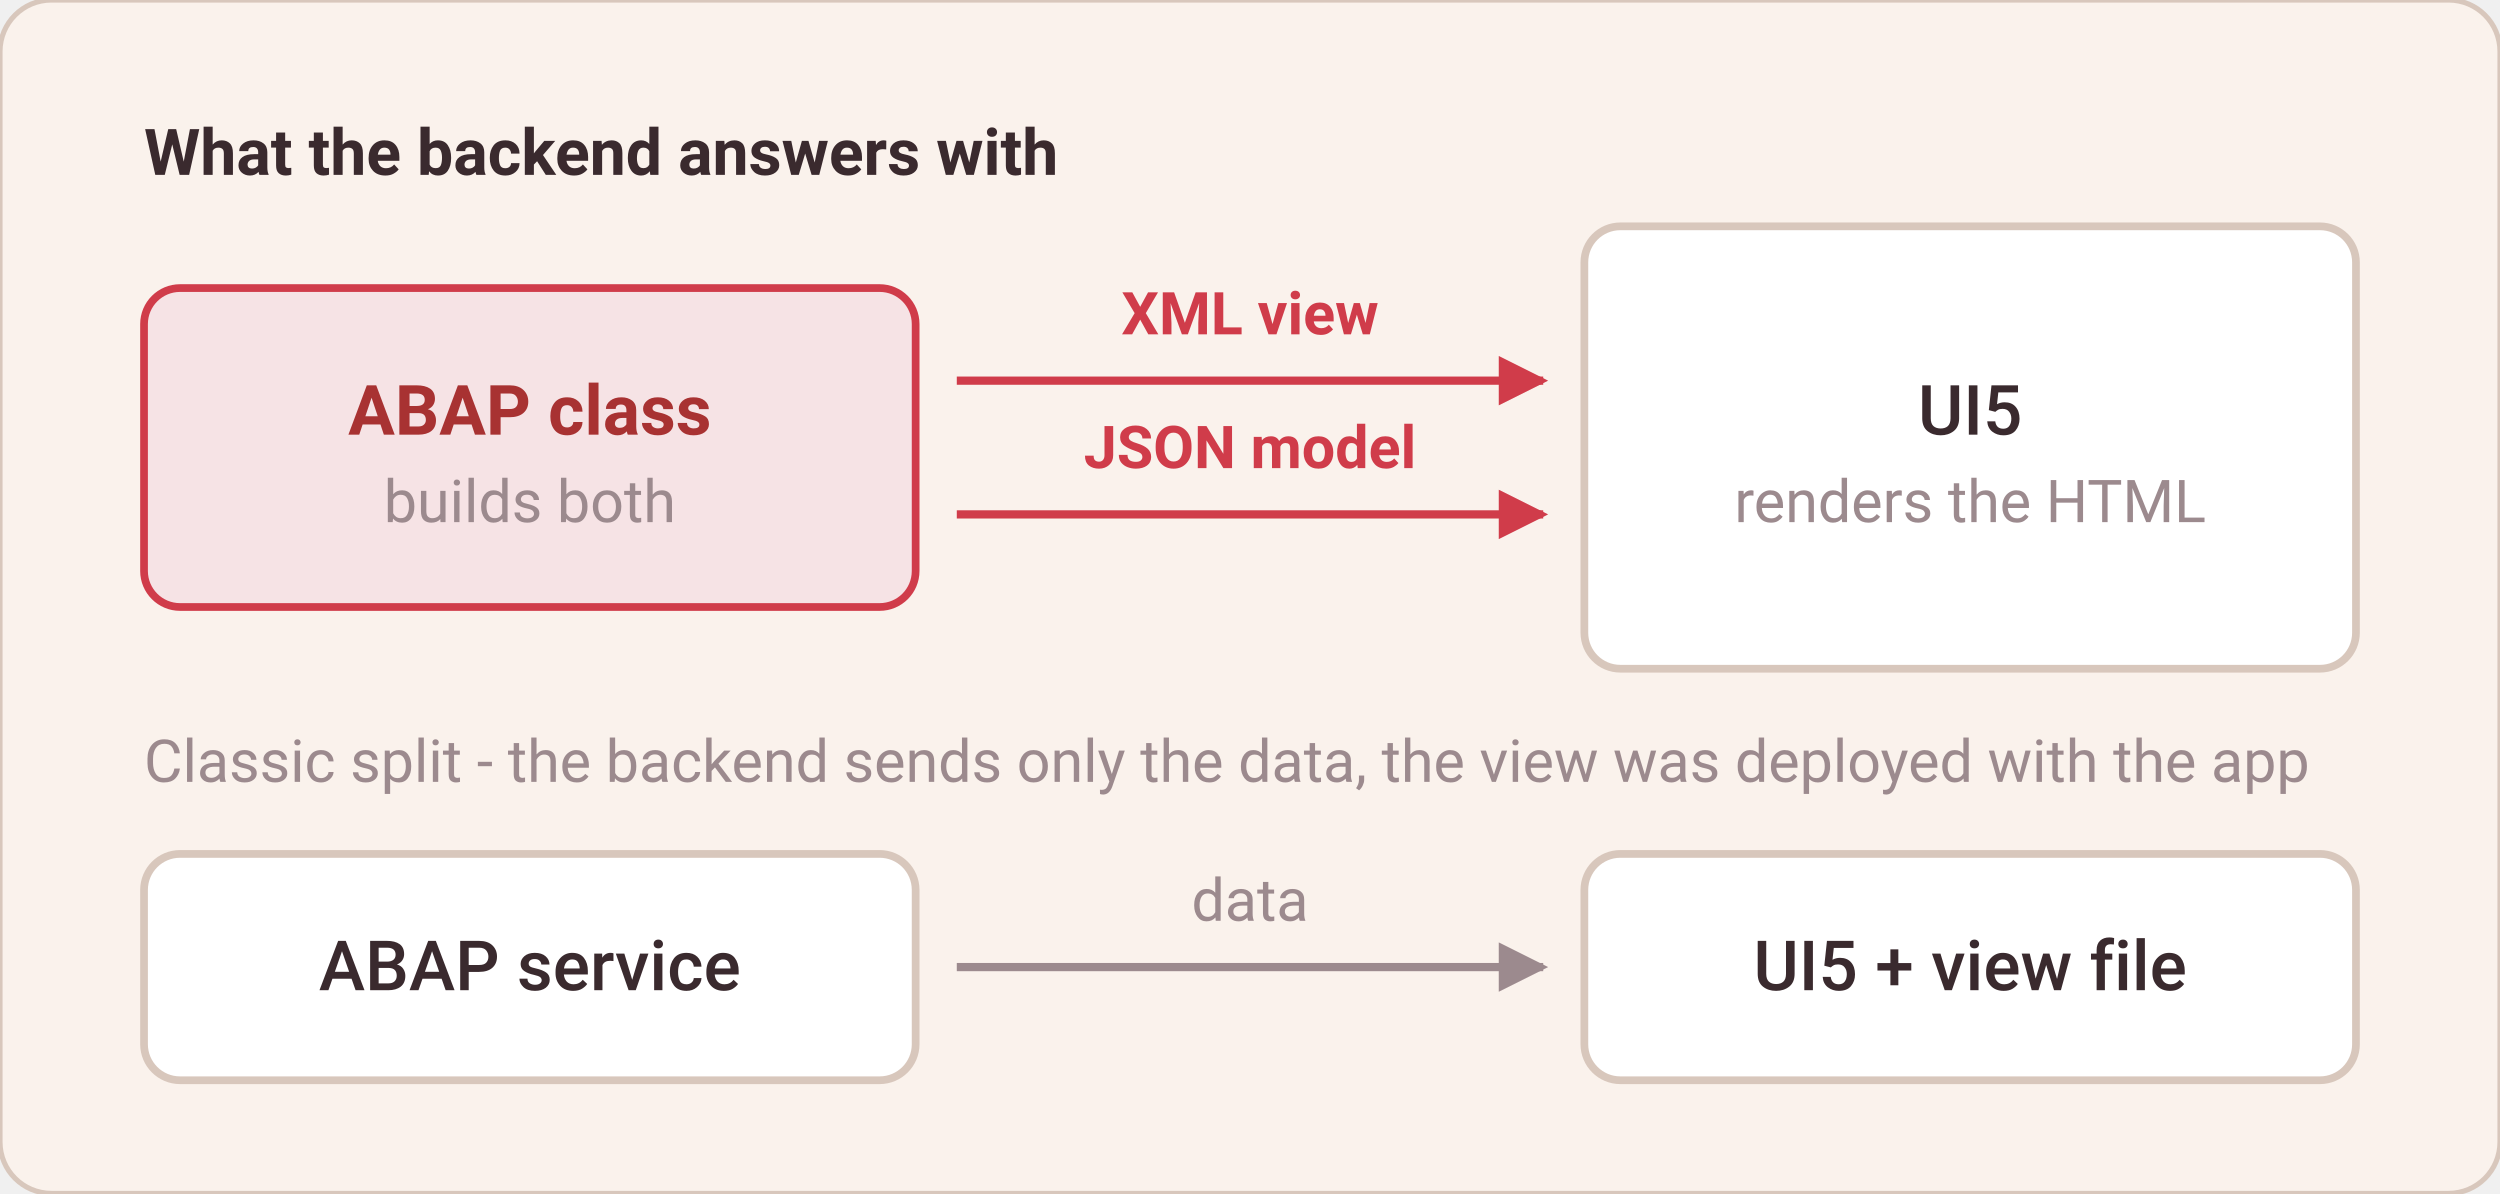
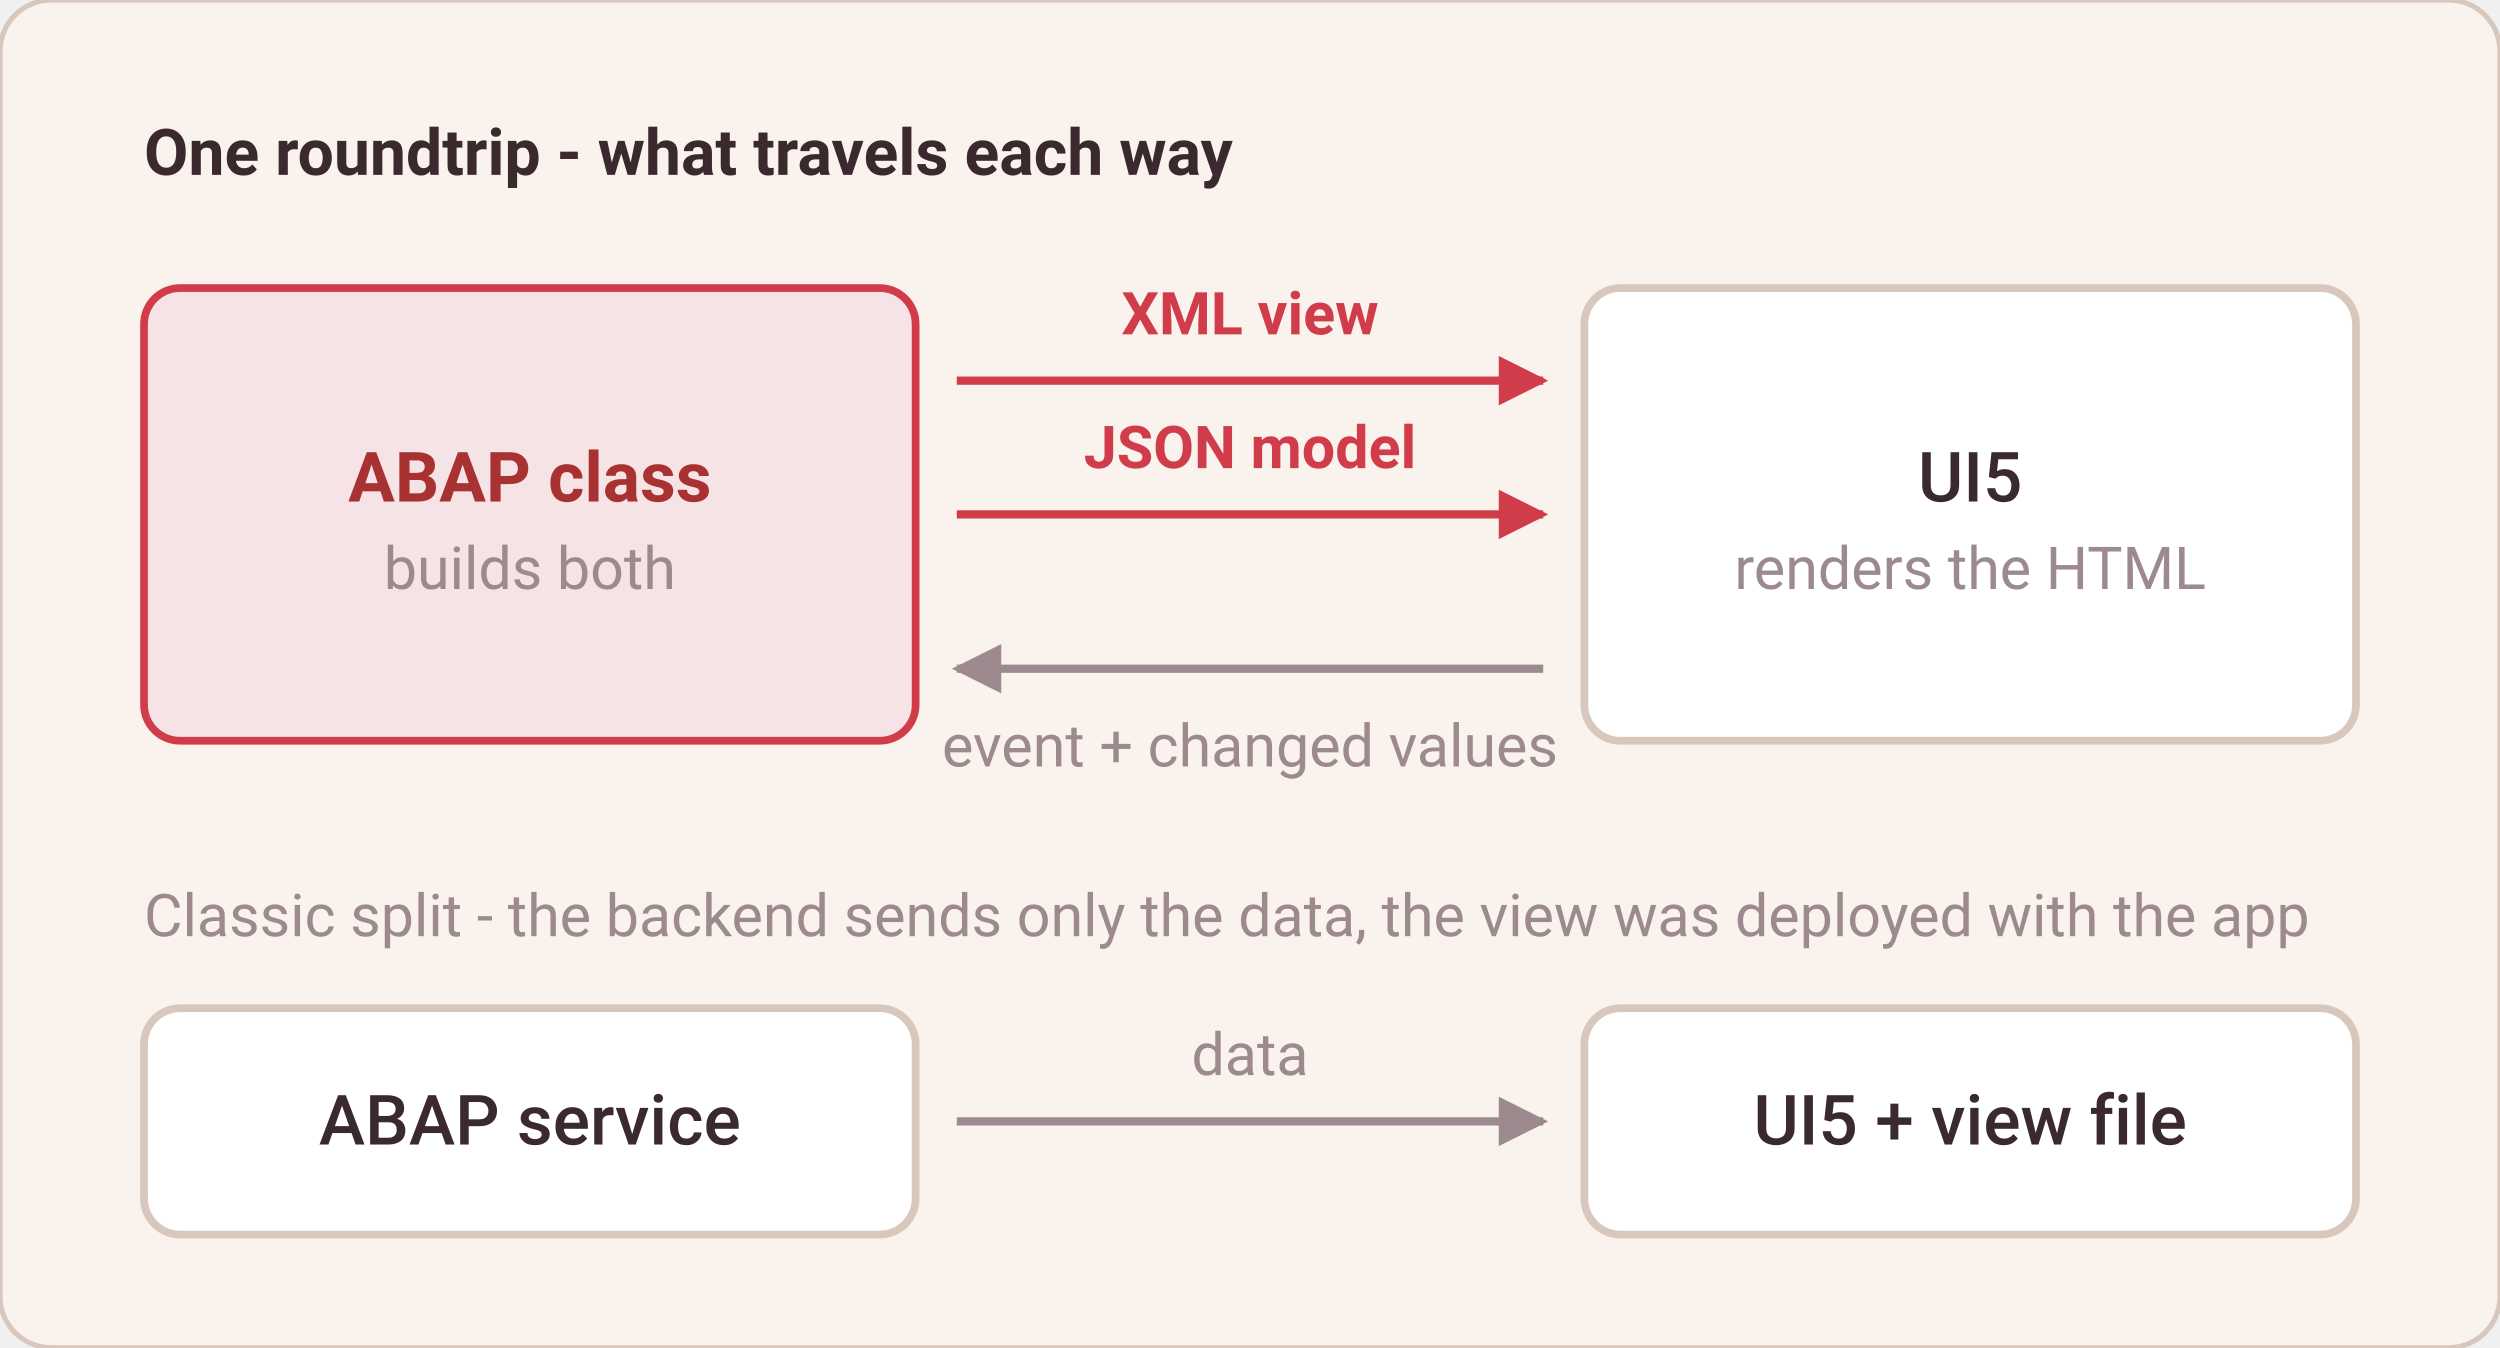
- <svg xmlns="http://www.w3.org/2000/svg" viewBox="0 0 486 232" width="486" height="232" role="img">
+ <svg xmlns="http://www.w3.org/2000/svg" viewBox="0 0 486 262" width="486" height="262" role="img">
  <defs>
    <marker id="am" viewBox="0 0 10 10" refX="9" refY="5" markerWidth="6" markerHeight="6" orient="auto">
      <path d="M0 0 L10 5 L0 10 z" fill="#9C8A8E" />
    </marker>
    <marker id="ar" viewBox="0 0 10 10" refX="9" refY="5" markerWidth="6" markerHeight="6" orient="auto">
      <path d="M0 0 L10 5 L0 10 z" fill="#D03C4A" />
    </marker>
  </defs>
-   <rect width="486" height="232" rx="10" fill="#FAF2EC" stroke="#D8C7BC" />
-   <text x="28" y="34" font-family="-apple-system,BlinkMacSystemFont,'Segoe UI',Roboto,'Helvetica Neue',Arial,sans-serif" font-size="12.5" fill="#3A2A2E" font-weight="700" text-anchor="start">What the backend answers with</text>
-   <rect x="28" y="56" width="150" height="62" rx="7" fill="#F6E3E5" stroke="#D03C4A" stroke-width="1.5" />
-   <text x="103.0" y="84.5" font-family="-apple-system,BlinkMacSystemFont,'Segoe UI',Roboto,'Helvetica Neue',Arial,sans-serif" font-size="13.5" font-weight="600" fill="#A83232" text-anchor="middle">ABAP class</text>
-   <text x="103.0" y="101.5" font-family="-apple-system,BlinkMacSystemFont,'Segoe UI',Roboto,'Helvetica Neue',Arial,sans-serif" font-size="11.5" fill="#9C8A8E" text-anchor="middle">builds both</text>
+   <rect width="486" height="262" rx="10" fill="#FAF2EC" stroke="#D8C7BC" />
+   <text x="28" y="34" font-family="-apple-system,BlinkMacSystemFont,'Segoe UI',Roboto,'Helvetica Neue',Arial,sans-serif" font-size="12.5" fill="#3A2A2E" font-weight="700" text-anchor="start">One roundtrip - what travels each way</text>
+   <rect x="28" y="56" width="150" height="88" rx="7" fill="#F6E3E5" stroke="#D03C4A" stroke-width="1.5" />
+   <text x="103.0" y="97.5" font-family="-apple-system,BlinkMacSystemFont,'Segoe UI',Roboto,'Helvetica Neue',Arial,sans-serif" font-size="13.5" font-weight="600" fill="#A83232" text-anchor="middle">ABAP class</text>
+   <text x="103.0" y="114.5" font-family="-apple-system,BlinkMacSystemFont,'Segoe UI',Roboto,'Helvetica Neue',Arial,sans-serif" font-size="11.5" fill="#9C8A8E" text-anchor="middle">builds both</text>
  <line x1="186" y1="74" x2="300" y2="74" stroke="#D03C4A" stroke-width="1.6" marker-end="url(#ar)" />
  <text x="243.0" y="65.0" font-family="-apple-system,BlinkMacSystemFont,'Segoe UI',Roboto,'Helvetica Neue',Arial,sans-serif" font-size="11.5" fill="#D03C4A" text-anchor="middle" font-weight="600">XML view</text>
  <line x1="186" y1="100" x2="300" y2="100" stroke="#D03C4A" stroke-width="1.6" marker-end="url(#ar)" />
  <text x="243.0" y="91.0" font-family="-apple-system,BlinkMacSystemFont,'Segoe UI',Roboto,'Helvetica Neue',Arial,sans-serif" font-size="11.5" fill="#D03C4A" text-anchor="middle" font-weight="600">JSON model</text>
-   <rect x="308" y="44" width="150" height="86" rx="7" fill="#FFFFFF" stroke="#D8C7BC" stroke-width="1.5" />
-   <text x="383.0" y="84.5" font-family="-apple-system,BlinkMacSystemFont,'Segoe UI',Roboto,'Helvetica Neue',Arial,sans-serif" font-size="13.5" font-weight="500" fill="#3A2A2E" text-anchor="middle">UI5</text>
-   <text x="383.0" y="101.5" font-family="-apple-system,BlinkMacSystemFont,'Segoe UI',Roboto,'Helvetica Neue',Arial,sans-serif" font-size="11.5" fill="#9C8A8E" text-anchor="middle">renders the HTML</text>
-   <text x="28" y="152" font-family="-apple-system,BlinkMacSystemFont,'Segoe UI',Roboto,'Helvetica Neue',Arial,sans-serif" font-size="11.5" fill="#9C8A8E" font-weight="400" text-anchor="start">Classic split - the backend sends only the data, the view was deployed with the app</text>
-   <rect x="28" y="166" width="150" height="44" rx="7" fill="#FFFFFF" stroke="#D8C7BC" stroke-width="1.5" />
-   <text x="103.0" y="192.5" font-family="-apple-system,BlinkMacSystemFont,'Segoe UI',Roboto,'Helvetica Neue',Arial,sans-serif" font-size="13.5" font-weight="500" fill="#3A2A2E" text-anchor="middle">ABAP service</text>
-   <line x1="186" y1="188" x2="300" y2="188" stroke="#9C8A8E" stroke-width="1.6" marker-end="url(#am)" />
-   <text x="243.0" y="179.0" font-family="-apple-system,BlinkMacSystemFont,'Segoe UI',Roboto,'Helvetica Neue',Arial,sans-serif" font-size="11.5" fill="#9C8A8E" text-anchor="middle" font-weight="400">data</text>
-   <rect x="308" y="166" width="150" height="44" rx="7" fill="#FFFFFF" stroke="#D8C7BC" stroke-width="1.5" />
-   <text x="383.0" y="192.5" font-family="-apple-system,BlinkMacSystemFont,'Segoe UI',Roboto,'Helvetica Neue',Arial,sans-serif" font-size="13.5" font-weight="500" fill="#3A2A2E" text-anchor="middle">UI5 + view file</text>
+   <line x1="300" y1="130" x2="186" y2="130" stroke="#9C8A8E" stroke-width="1.6" marker-end="url(#am)" />
+   <text x="243.0" y="149.0" font-family="-apple-system,BlinkMacSystemFont,'Segoe UI',Roboto,'Helvetica Neue',Arial,sans-serif" font-size="11.5" fill="#9C8A8E" text-anchor="middle" font-weight="400">event + changed values</text>
+   <rect x="308" y="56" width="150" height="88" rx="7" fill="#FFFFFF" stroke="#D8C7BC" stroke-width="1.5" />
+   <text x="383.0" y="97.5" font-family="-apple-system,BlinkMacSystemFont,'Segoe UI',Roboto,'Helvetica Neue',Arial,sans-serif" font-size="13.5" font-weight="500" fill="#3A2A2E" text-anchor="middle">UI5</text>
+   <text x="383.0" y="114.5" font-family="-apple-system,BlinkMacSystemFont,'Segoe UI',Roboto,'Helvetica Neue',Arial,sans-serif" font-size="11.5" fill="#9C8A8E" text-anchor="middle">renders the HTML</text>
+   <text x="28" y="182" font-family="-apple-system,BlinkMacSystemFont,'Segoe UI',Roboto,'Helvetica Neue',Arial,sans-serif" font-size="11.5" fill="#9C8A8E" font-weight="400" text-anchor="start">Classic split - the backend sends only the data, the view was deployed with the app</text>
+   <rect x="28" y="196" width="150" height="44" rx="7" fill="#FFFFFF" stroke="#D8C7BC" stroke-width="1.5" />
+   <text x="103.0" y="222.5" font-family="-apple-system,BlinkMacSystemFont,'Segoe UI',Roboto,'Helvetica Neue',Arial,sans-serif" font-size="13.5" font-weight="500" fill="#3A2A2E" text-anchor="middle">ABAP service</text>
+   <line x1="186" y1="218" x2="300" y2="218" stroke="#9C8A8E" stroke-width="1.6" marker-end="url(#am)" />
+   <text x="243.0" y="209.0" font-family="-apple-system,BlinkMacSystemFont,'Segoe UI',Roboto,'Helvetica Neue',Arial,sans-serif" font-size="11.5" fill="#9C8A8E" text-anchor="middle" font-weight="400">data</text>
+   <rect x="308" y="196" width="150" height="44" rx="7" fill="#FFFFFF" stroke="#D8C7BC" stroke-width="1.5" />
+   <text x="383.0" y="222.5" font-family="-apple-system,BlinkMacSystemFont,'Segoe UI',Roboto,'Helvetica Neue',Arial,sans-serif" font-size="13.5" font-weight="500" fill="#3A2A2E" text-anchor="middle">UI5 + view file</text>
</svg>
